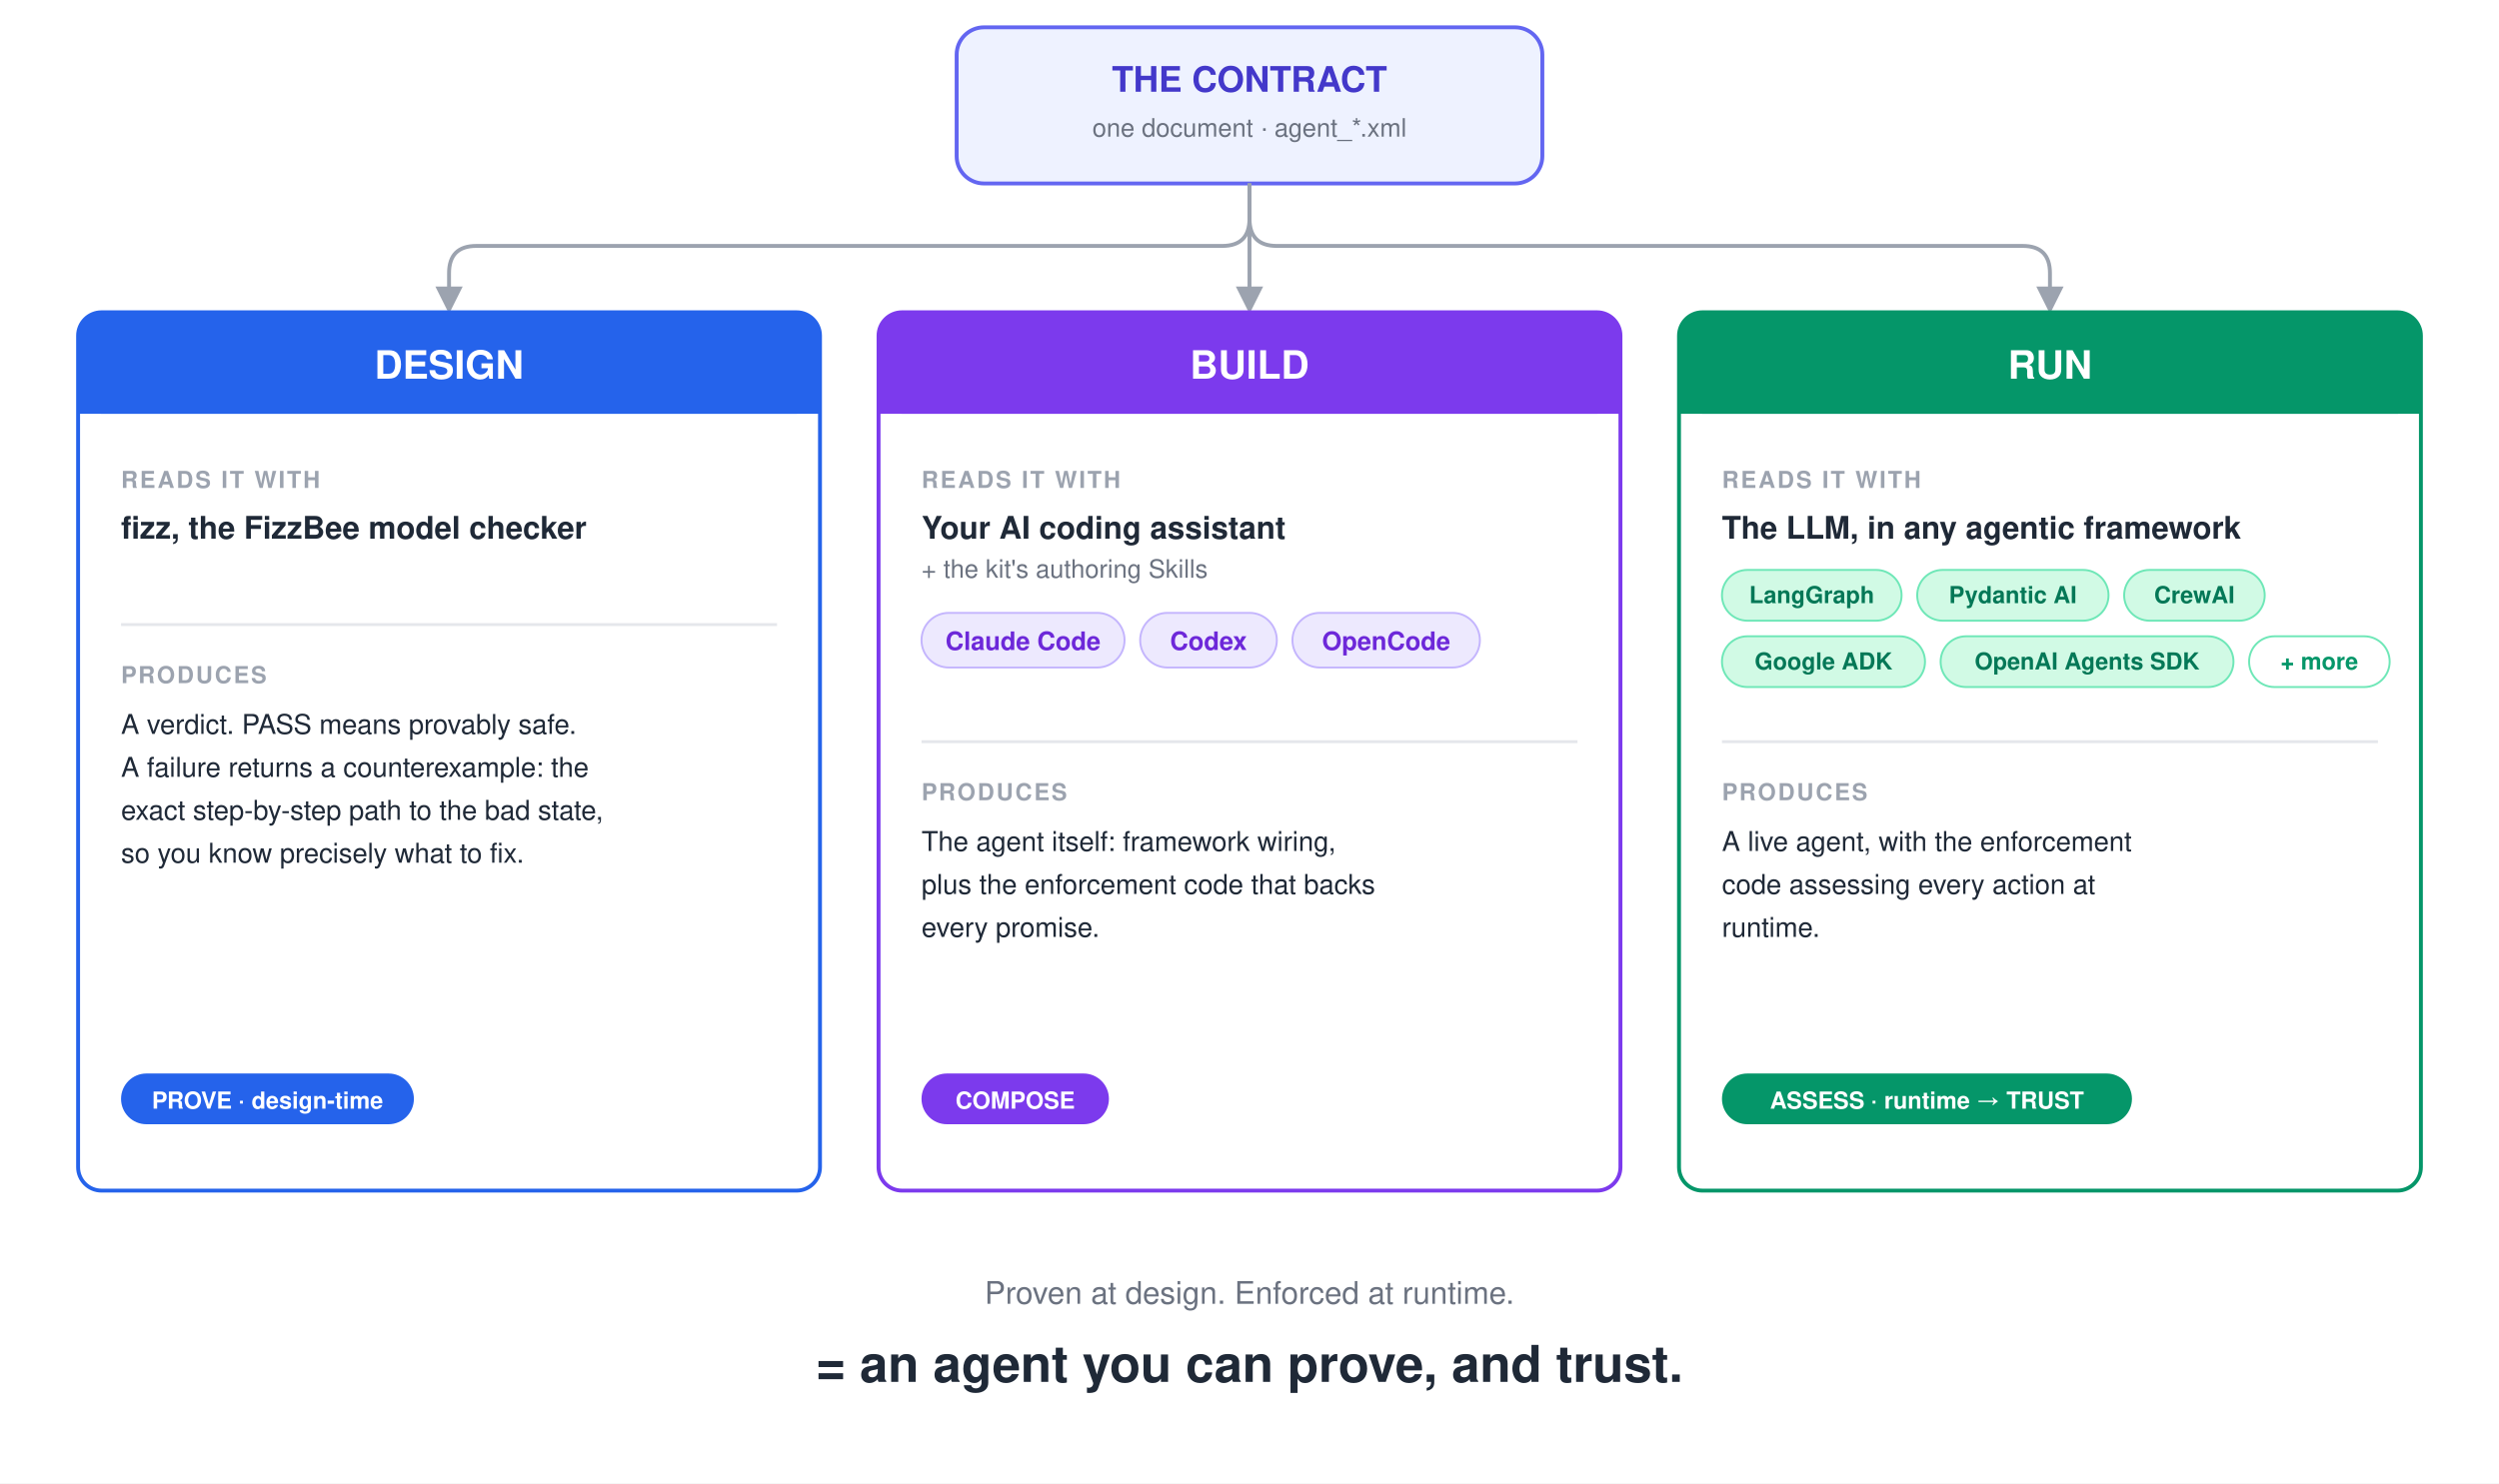
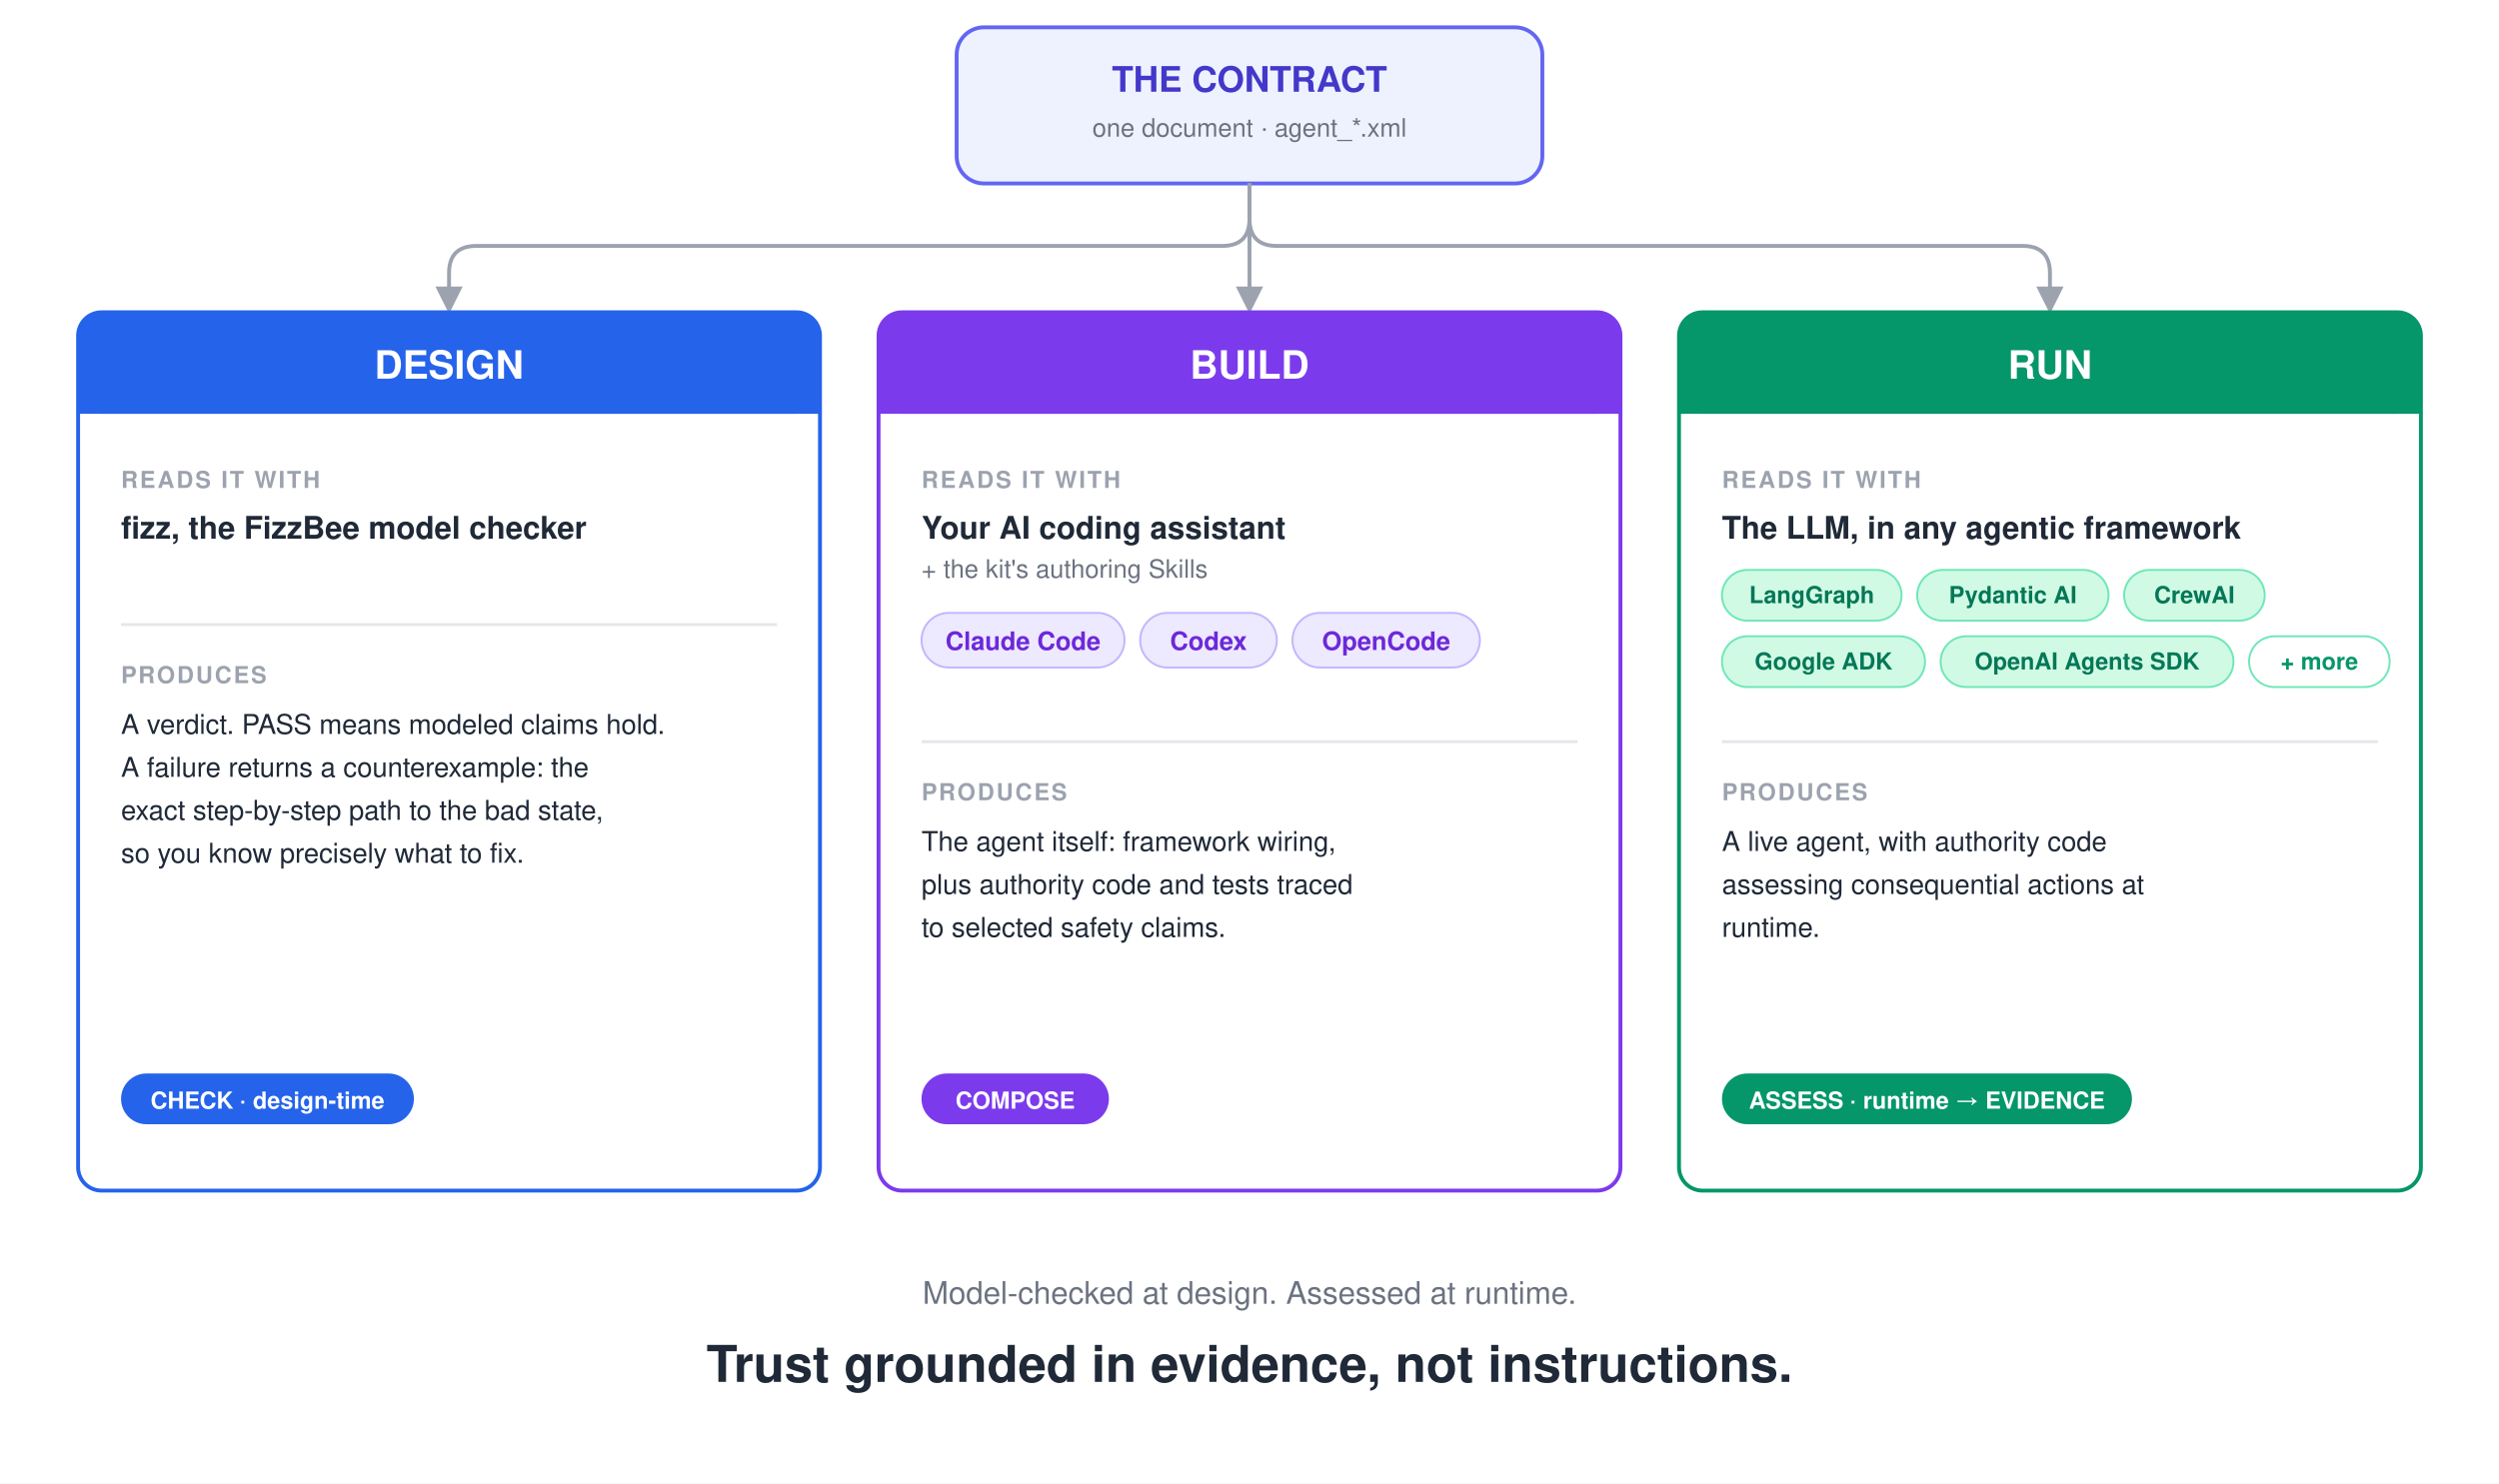
<svg xmlns="http://www.w3.org/2000/svg" viewBox="0 90 1280 760" font-family="Helvetica, Arial, sans-serif">
  <rect x="0" y="0" width="1280" height="850" fill="#ffffff" />
  <rect x="490" y="104" width="300" height="80" rx="14" fill="#eef2ff" stroke="#6366f1" stroke-width="2" />
  <text x="640" y="137" text-anchor="middle" font-size="18" font-weight="700" fill="#4338ca">THE CONTRACT</text>
  <text x="640" y="160" text-anchor="middle" font-size="13" fill="#6b7280">one document · agent_*.xml</text>
  <defs>
    <marker id="a" viewBox="0 0 10 10" refX="8" refY="5" markerWidth="7" markerHeight="7" orient="auto-start-reverse">
      <path d="M0 0 L10 5 L0 10 z" fill="#9ca3af" />
    </marker>
  </defs>
  <g stroke="#9ca3af" stroke-width="2" fill="none">
    <path d="M640 184 L 640 202 Q 640 216 626 216 L 244 216 Q 230 216 230 230 L 230 248" marker-end="url(#a)" />
    <path d="M640 184 L 640 248" marker-end="url(#a)" />
    <path d="M640 184 L 640 202 Q 640 216 654 216 L 1036 216 Q 1050 216 1050 230 L 1050 248" marker-end="url(#a)" />
  </g>
  <rect x="40" y="250" width="380" height="450" rx="12" fill="#ffffff" stroke="#2563eb" stroke-width="2" />
  <rect x="40" y="250" width="380" height="52" rx="12" fill="#2563eb" />
  <rect x="40" y="286" width="380" height="16" fill="#2563eb" />
  <text x="230" y="284" text-anchor="middle" font-size="20" font-weight="700" fill="#ffffff">DESIGN</text>
  <text x="62" y="340" font-size="12" font-weight="700" letter-spacing="1" fill="#9ca3af">READS IT WITH</text>
  <text x="62" y="366" font-size="16" font-weight="700" fill="#1f2937">fizz, the FizzBee model checker</text>
  <line x1="62" y1="410" x2="398" y2="410" stroke="#e5e7eb" stroke-width="1.5" />
  <text x="62" y="440" font-size="12" font-weight="700" letter-spacing="1" fill="#9ca3af">PRODUCES</text>
-   <text x="62" y="466" font-size="14" fill="#1f2937">A verdict. PASS means provably safe.</text>
+   <text x="62" y="466" font-size="14" fill="#1f2937">A verdict. PASS means modeled claims hold.</text>
  <text x="62" y="488" font-size="14" fill="#1f2937">A failure returns a counterexample: the</text>
  <text x="62" y="510" font-size="14" fill="#1f2937">exact step-by-step path to the bad state,</text>
  <text x="62" y="532" font-size="14" fill="#1f2937">so you know precisely what to fix.</text>
  <rect x="62" y="640" width="150" height="26" rx="13" fill="#2563eb" />
-   <text x="137" y="658" text-anchor="middle" font-size="12" font-weight="700" fill="#ffffff">PROVE · design-time</text>
+   <text x="137" y="658" text-anchor="middle" font-size="12" font-weight="700" fill="#ffffff">CHECK · design-time</text>
  <rect x="450" y="250" width="380" height="450" rx="12" fill="#ffffff" stroke="#7c3aed" stroke-width="2" />
  <rect x="450" y="250" width="380" height="52" rx="12" fill="#7c3aed" />
  <rect x="450" y="286" width="380" height="16" fill="#7c3aed" />
  <text x="640" y="284" text-anchor="middle" font-size="20" font-weight="700" fill="#ffffff">BUILD</text>
  <text x="472" y="340" font-size="12" font-weight="700" letter-spacing="1" fill="#9ca3af">READS IT WITH</text>
  <text x="472" y="366" font-size="16" font-weight="700" fill="#1f2937">Your AI coding assistant</text>
  <text x="472" y="386" font-size="13" fill="#6b7280">+ the kit's authoring Skills</text>
  <g font-size="13" font-weight="700">
    <rect x="472" y="404" width="104" height="28" rx="14" fill="#ede9fe" stroke="#c4b5fd" />
    <text x="524" y="423" text-anchor="middle" fill="#6d28d9">Claude Code</text>
    <rect x="584" y="404" width="70" height="28" rx="14" fill="#ede9fe" stroke="#c4b5fd" />
    <text x="619" y="423" text-anchor="middle" fill="#6d28d9">Codex</text>
    <rect x="662" y="404" width="96" height="28" rx="14" fill="#ede9fe" stroke="#c4b5fd" />
    <text x="710" y="423" text-anchor="middle" fill="#6d28d9">OpenCode</text>
  </g>
  <line x1="472" y1="470" x2="808" y2="470" stroke="#e5e7eb" stroke-width="1.5" />
  <text x="472" y="500" font-size="12" font-weight="700" letter-spacing="1" fill="#9ca3af">PRODUCES</text>
  <text x="472" y="526" font-size="14" fill="#1f2937">The agent itself: framework wiring,</text>
-   <text x="472" y="548" font-size="14" fill="#1f2937">plus the enforcement code that backs</text>
-   <text x="472" y="570" font-size="14" fill="#1f2937">every promise.</text>
+   <text x="472" y="548" font-size="14" fill="#1f2937">plus authority code and tests traced</text>
+   <text x="472" y="570" font-size="14" fill="#1f2937">to selected safety claims.</text>
  <rect x="472" y="640" width="96" height="26" rx="13" fill="#7c3aed" />
  <text x="520" y="658" text-anchor="middle" font-size="12" font-weight="700" fill="#ffffff">COMPOSE</text>
  <rect x="860" y="250" width="380" height="450" rx="12" fill="#ffffff" stroke="#059669" stroke-width="2" />
  <rect x="860" y="250" width="380" height="52" rx="12" fill="#059669" />
  <rect x="860" y="286" width="380" height="16" fill="#059669" />
  <text x="1050" y="284" text-anchor="middle" font-size="20" font-weight="700" fill="#ffffff">RUN</text>
  <text x="882" y="340" font-size="12" font-weight="700" letter-spacing="1" fill="#9ca3af">READS IT WITH</text>
  <text x="882" y="366" font-size="16" font-weight="700" fill="#1f2937">The LLM, in any agentic framework</text>
  <g font-size="12" font-weight="700">
    <rect x="882" y="382" width="92" height="26" rx="13" fill="#d1fae5" stroke="#6ee7b7" />
    <text x="928" y="399" text-anchor="middle" fill="#047857">LangGraph</text>
    <rect x="982" y="382" width="98" height="26" rx="13" fill="#d1fae5" stroke="#6ee7b7" />
    <text x="1031" y="399" text-anchor="middle" fill="#047857">Pydantic AI</text>
    <rect x="1088" y="382" width="72" height="26" rx="13" fill="#d1fae5" stroke="#6ee7b7" />
    <text x="1124" y="399" text-anchor="middle" fill="#047857">CrewAI</text>
    <rect x="882" y="416" width="104" height="26" rx="13" fill="#d1fae5" stroke="#6ee7b7" />
    <text x="934" y="433" text-anchor="middle" fill="#047857">Google ADK</text>
    <rect x="994" y="416" width="150" height="26" rx="13" fill="#d1fae5" stroke="#6ee7b7" />
    <text x="1069" y="433" text-anchor="middle" fill="#047857">OpenAI Agents SDK</text>
    <rect x="1152" y="416" width="72" height="26" rx="13" fill="#ffffff" stroke="#6ee7b7" />
    <text x="1188" y="433" text-anchor="middle" fill="#059669">+ more</text>
  </g>
  <line x1="882" y1="470" x2="1218" y2="470" stroke="#e5e7eb" stroke-width="1.5" />
  <text x="882" y="500" font-size="12" font-weight="700" letter-spacing="1" fill="#9ca3af">PRODUCES</text>
-   <text x="882" y="526" font-size="14" fill="#1f2937">A live agent, with the enforcement</text>
-   <text x="882" y="548" font-size="14" fill="#1f2937">code assessing every action at</text>
+   <text x="882" y="526" font-size="14" fill="#1f2937">A live agent, with authority code</text>
+   <text x="882" y="548" font-size="14" fill="#1f2937">assessing consequential actions at</text>
  <text x="882" y="570" font-size="14" fill="#1f2937">runtime.</text>
  <rect x="882" y="640" width="210" height="26" rx="13" fill="#059669" />
-   <text x="987" y="658" text-anchor="middle" font-size="12" font-weight="700" fill="#ffffff">ASSESS · runtime → TRUST</text>
-   <text x="640" y="758" text-anchor="middle" font-size="16" fill="#6b7280">Proven at design. Enforced at runtime.</text>
-   <text x="640" y="798" text-anchor="middle" font-size="26" font-weight="700" fill="#1f2937">= an agent you can prove, and trust.</text>
+   <text x="987" y="658" text-anchor="middle" font-size="12" font-weight="700" fill="#ffffff">ASSESS · runtime → EVIDENCE</text>
+   <text x="640" y="758" text-anchor="middle" font-size="16" fill="#6b7280">Model-checked at design. Assessed at runtime.</text>
+   <text x="640" y="798" text-anchor="middle" font-size="26" font-weight="700" fill="#1f2937">Trust grounded in evidence, not instructions.</text>
</svg>
